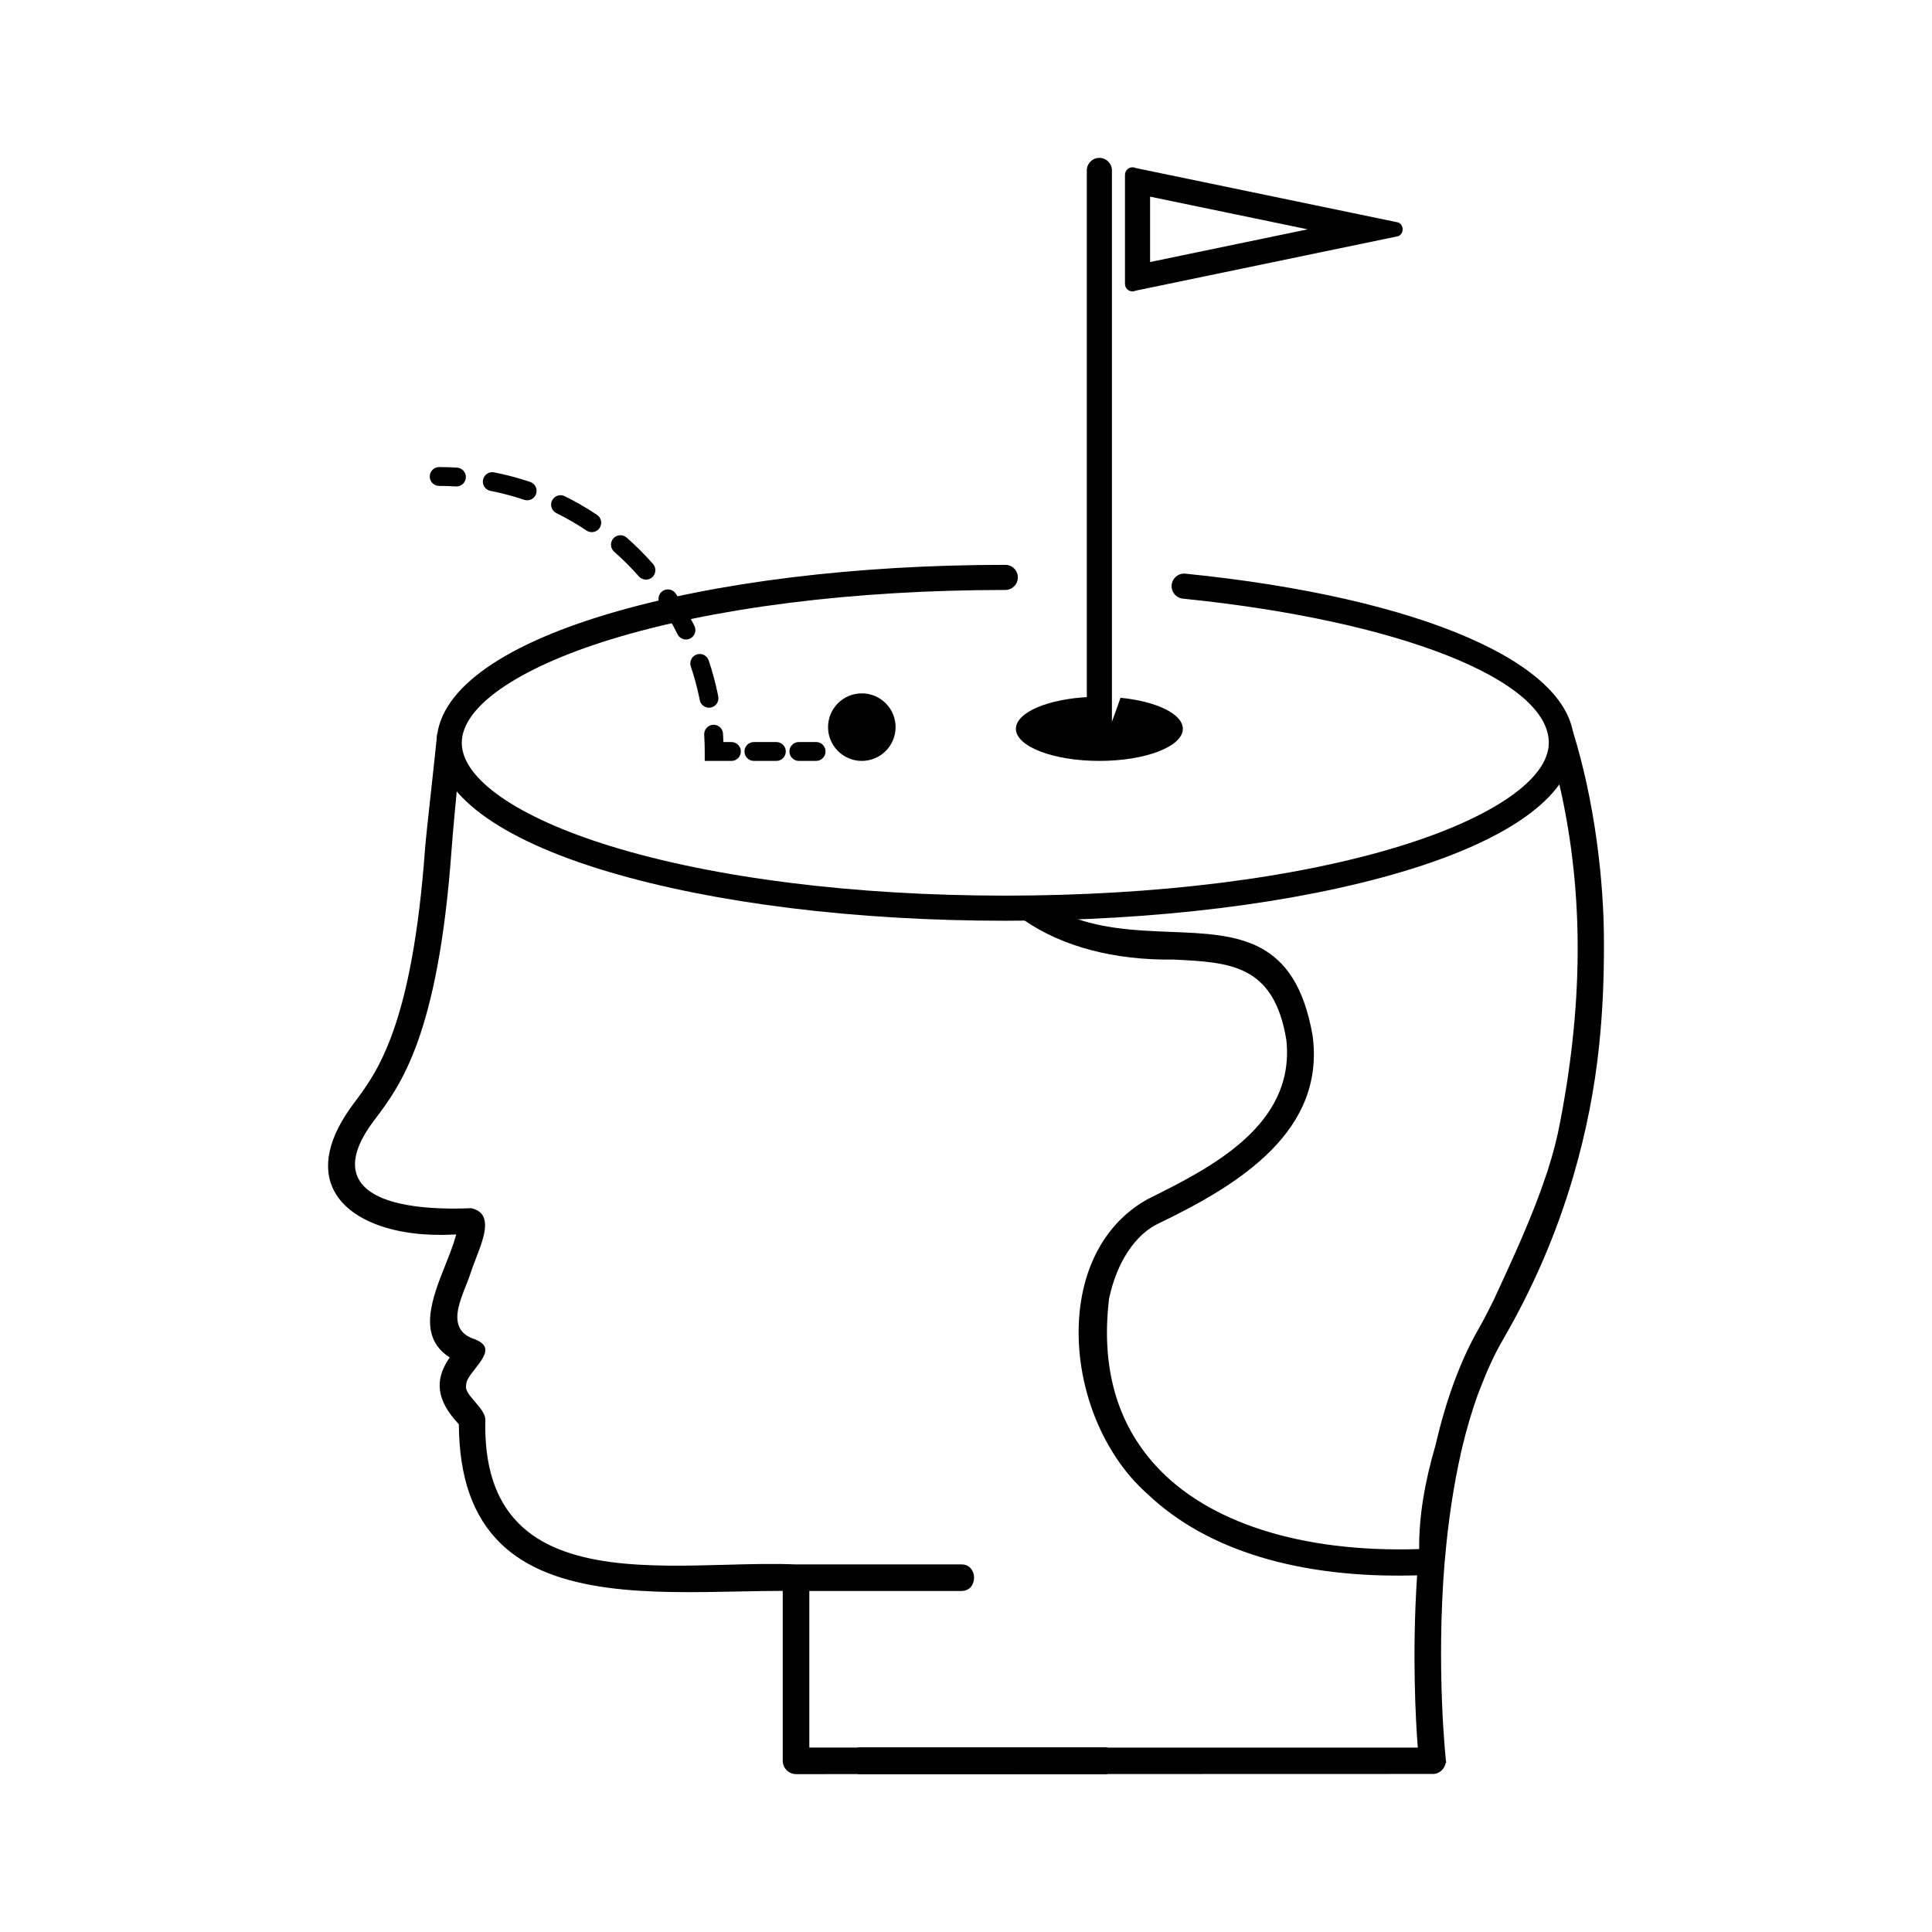
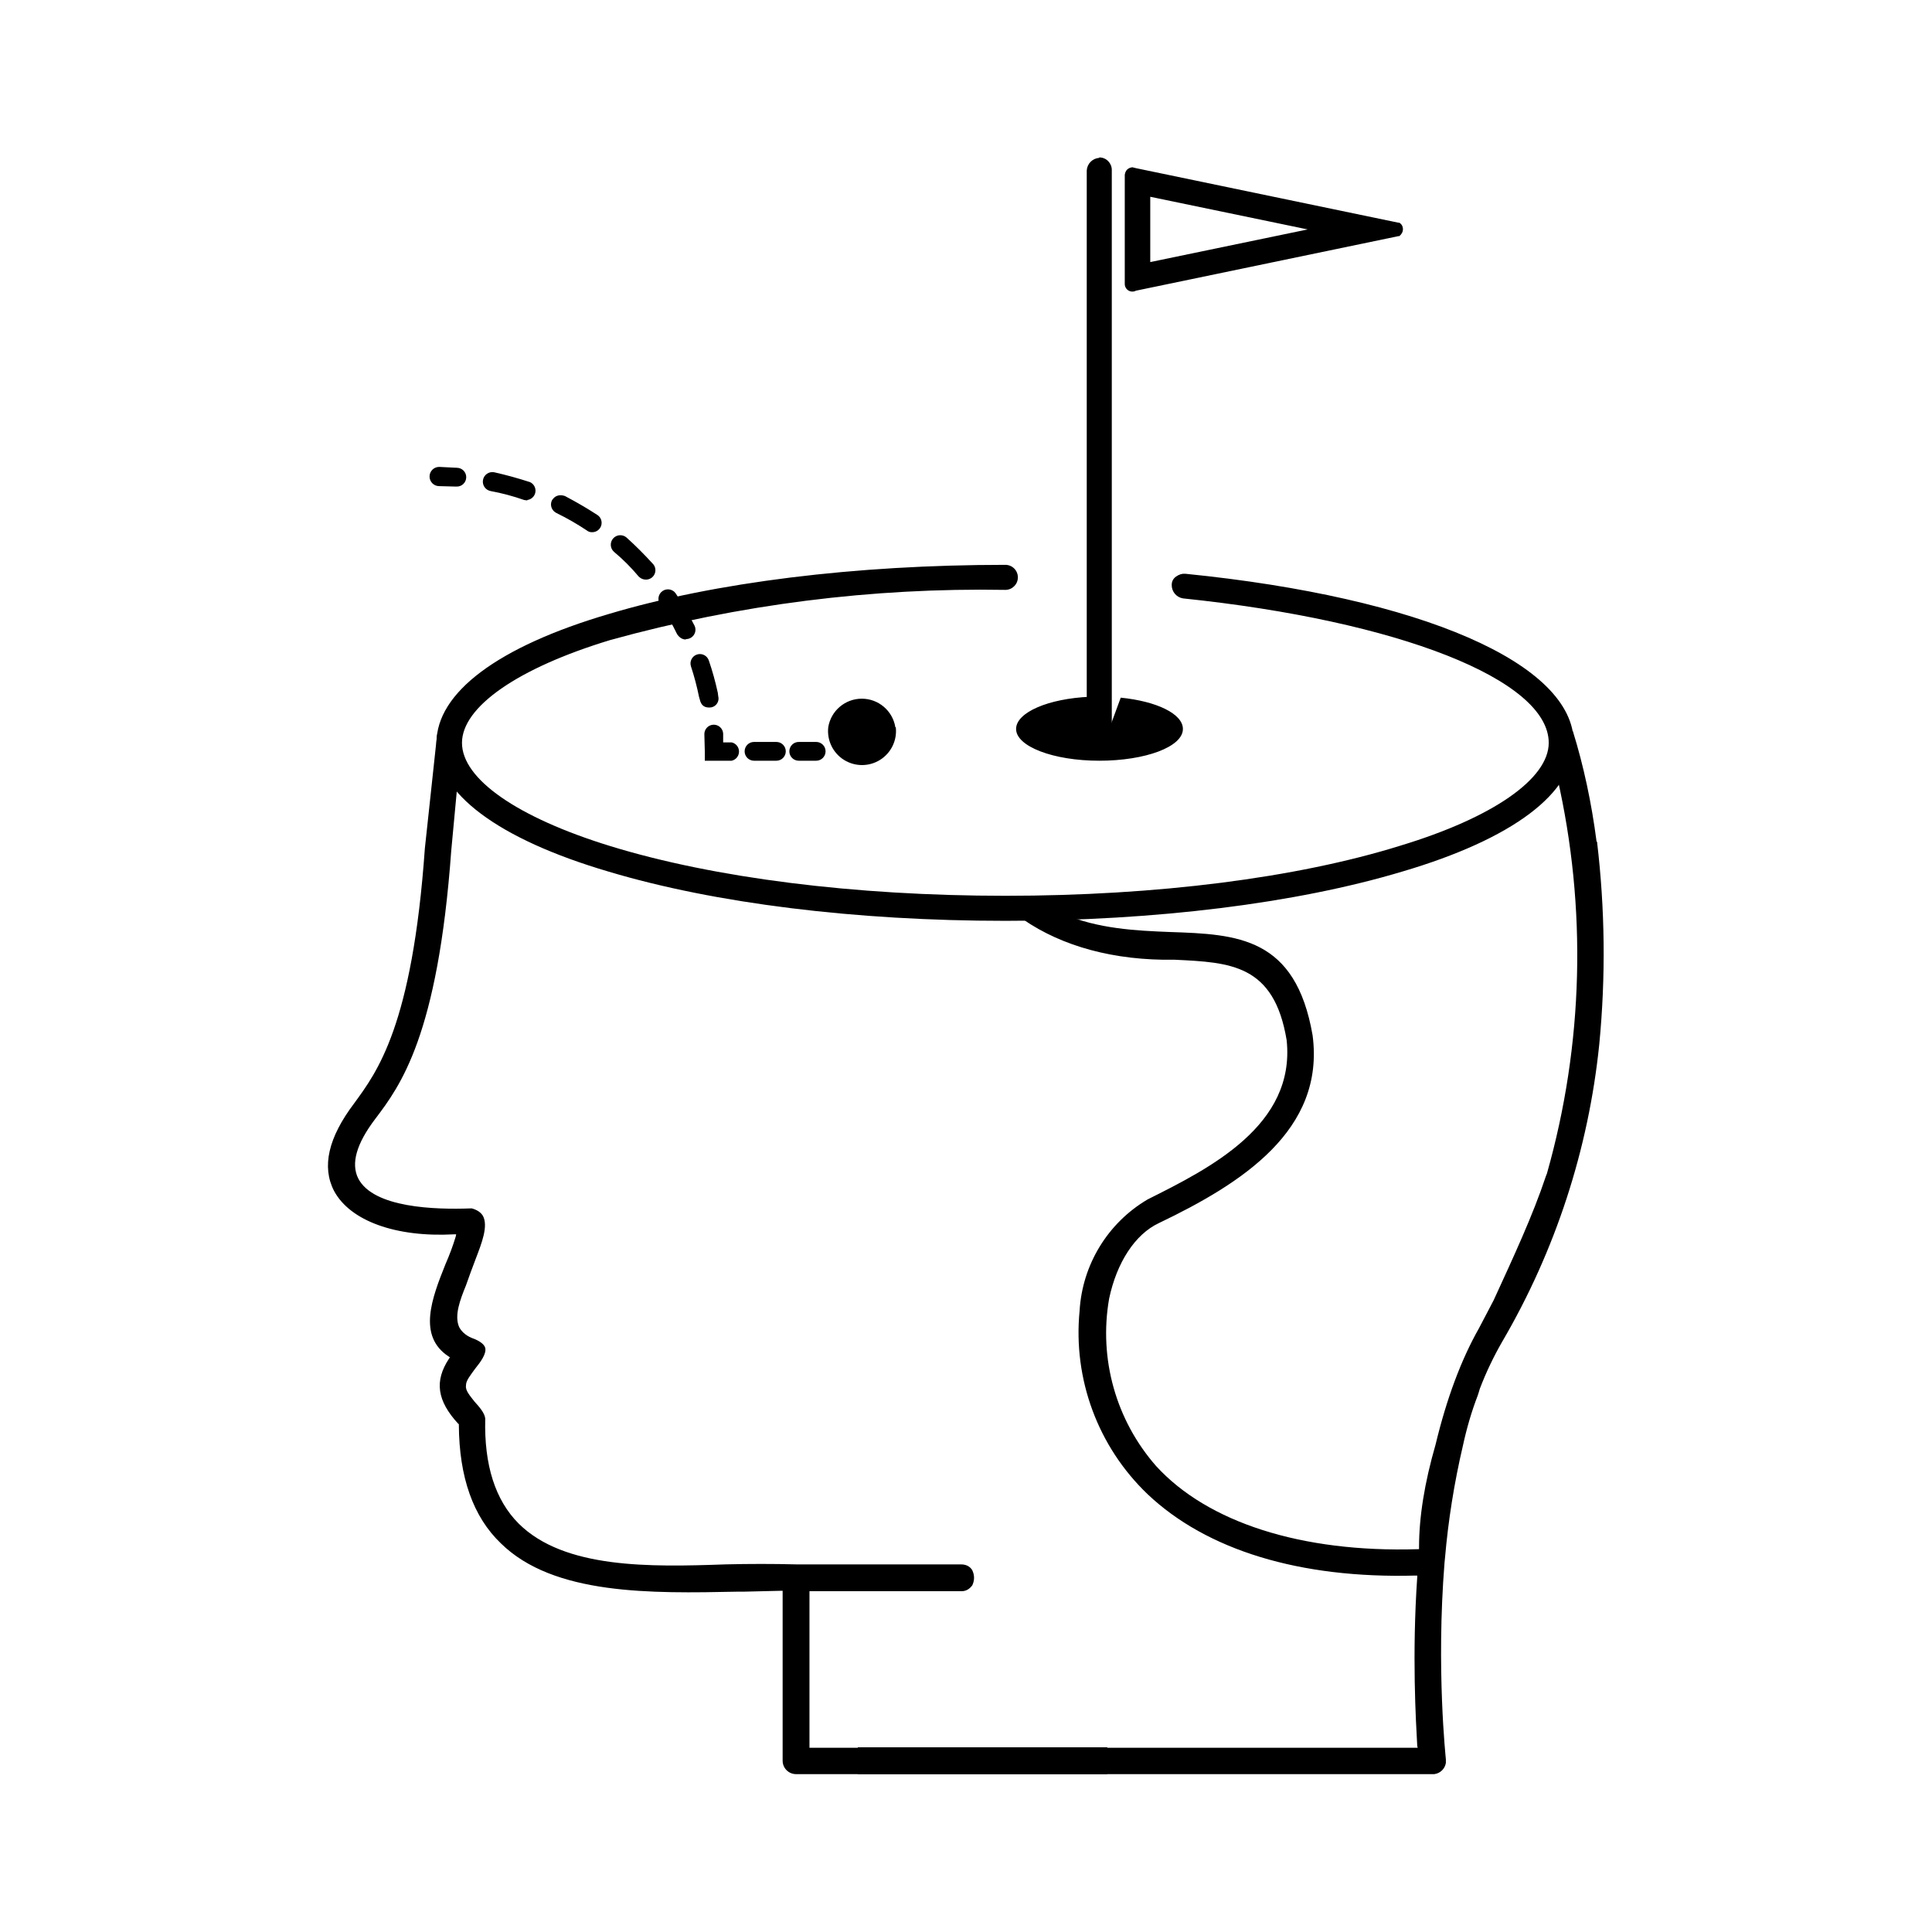
- <svg xmlns="http://www.w3.org/2000/svg" width="432pt" height="432pt" viewBox="0 0 432 432" version="1.2">
-   <g id="surface1">
-     <path style=" stroke:none;fill-rule:nonzero;fill:rgb(0%,0%,0%);fill-opacity:1;" d="M 247.605 396.699 L 191.82 396.699 L 191.82 390.699 L 247.605 390.699 Z M 247.605 396.699 " />
-     <path style=" stroke:none;fill-rule:nonzero;fill:rgb(0%,0%,0%);fill-opacity:1;" d="M 265.066 128.273 C 264.324 128.195 263.594 128.414 263.012 128.887 C 262.426 129.363 262.062 130.035 261.988 130.785 C 261.914 131.531 262.133 132.262 262.605 132.84 C 263.082 133.422 263.754 133.785 264.5 133.859 C 312.672 138.723 346.316 151.977 346.316 166.094 C 346.316 174.129 333.906 182.758 313.113 189.176 C 289.953 196.328 258.586 200.266 224.789 200.266 C 190.988 200.266 159.621 196.328 136.461 189.176 C 115.668 182.758 103.254 174.129 103.254 166.094 C 103.254 158.059 115.668 149.43 136.461 143.008 C 159.621 135.859 190.988 131.918 224.789 131.918 C 226.336 131.918 227.594 130.66 227.594 129.109 C 227.594 127.562 226.336 126.301 224.789 126.301 C 191.312 126.301 159.801 130.191 136.066 137.25 C 111.285 144.621 97.641 154.863 97.641 166.094 C 97.641 177.32 111.285 187.566 136.066 194.934 C 159.801 201.996 191.312 205.883 224.789 205.883 C 258.262 205.883 289.77 201.996 313.508 194.934 C 338.289 187.566 351.934 177.32 351.934 166.094 C 351.934 148.445 317.836 133.602 265.066 128.273 " />
-     <path style=" stroke:none;fill-rule:nonzero;fill:rgb(0%,0%,0%);fill-opacity:1;" d="M 245.82 35.301 C 244.27 35.301 243.012 36.559 243.012 38.109 L 243.012 163 C 243.012 163.16 243.023 163.301 243.047 163.398 C 243.062 163.508 243.082 163.641 243.133 163.785 C 243.16 163.879 243.195 163.992 243.254 164.109 C 243.273 164.156 243.297 164.207 243.328 164.27 C 243.469 164.539 243.641 164.773 243.836 164.957 C 243.918 165.039 243.996 165.113 244.074 165.172 C 244.148 165.234 244.23 165.289 244.297 165.328 C 244.371 165.379 244.43 165.414 244.43 165.41 L 244.582 165.496 C 244.652 165.535 244.727 165.57 244.789 165.586 L 245.465 165.754 C 245.551 165.766 245.629 165.773 245.695 165.773 L 245.82 165.781 C 245.91 165.781 246.012 165.773 246.035 165.766 C 246.125 165.766 246.219 165.754 246.312 165.738 C 246.434 165.723 246.551 165.695 246.625 165.664 C 246.77 165.625 246.918 165.566 247.035 165.504 C 247.16 165.445 247.277 165.379 247.391 165.301 L 247.387 165.301 L 247.5 165.223 C 247.559 165.18 247.617 165.133 247.703 165.059 L 247.781 164.98 C 247.891 164.879 247.984 164.77 248.078 164.645 C 248.133 164.57 248.18 164.496 248.223 164.422 L 248.293 164.309 C 248.355 164.188 248.414 164.055 248.453 163.938 L 248.516 163.773 C 248.59 163.52 248.629 163.25 248.629 162.973 L 248.629 38.109 C 248.629 36.559 247.367 35.301 245.82 35.301 " />
-     <path style=" stroke:none;fill-rule:nonzero;fill:rgb(0%,0%,0%);fill-opacity:1;" d="M 292.402 51.277 L 257.164 58.59 L 257.164 43.973 Z M 312.793 49.805 L 312.695 49.75 L 253.98 37.578 C 253.754 37.465 253.5 37.406 253.246 37.406 C 252.309 37.406 251.547 38.168 251.547 39.105 L 251.547 63.48 C 251.547 64.406 252.301 65.16 253.227 65.16 C 253.477 65.16 253.723 65.102 253.949 64.992 L 312.586 52.824 L 312.793 52.746 C 313.324 52.441 313.641 51.891 313.641 51.277 C 313.641 50.66 313.324 50.113 312.793 49.805 " />
-     <path style=" stroke:none;fill-rule:nonzero;fill:rgb(0%,0%,0%);fill-opacity:1;" d="M 264.484 162.965 C 264.484 166.926 256.129 170.141 245.82 170.141 C 235.516 170.141 227.16 166.926 227.16 162.965 C 227.16 159.277 234.398 156.238 243.711 155.84 L 243.711 163 C 243.711 163.098 243.719 163.195 243.738 163.293 C 243.754 163.395 243.766 163.484 243.801 163.57 C 243.824 163.652 243.852 163.746 243.895 163.82 C 243.906 163.863 243.93 163.906 243.949 163.949 C 244.047 164.137 244.176 164.312 244.328 164.461 C 244.391 164.523 244.457 164.582 244.527 164.637 C 244.574 164.68 244.633 164.715 244.688 164.75 C 244.73 164.777 244.773 164.805 244.812 164.828 C 244.836 164.84 244.848 164.848 244.871 164.855 C 244.926 164.891 244.988 164.918 245.051 164.941 C 245.066 164.945 245.086 164.953 245.102 164.961 C 245.129 164.977 245.164 164.98 245.195 164.988 C 245.262 165.004 245.332 165.023 245.406 165.039 C 245.445 165.043 245.496 165.051 245.539 165.059 C 245.602 165.066 245.656 165.074 245.719 165.074 C 245.754 165.074 245.785 165.078 245.82 165.078 C 245.887 165.078 245.965 165.074 246.035 165.066 C 246.086 165.066 246.141 165.059 246.199 165.043 C 246.281 165.039 246.367 165.016 246.445 164.988 C 246.551 164.961 246.648 164.918 246.738 164.867 C 246.832 164.828 246.914 164.777 247 164.723 C 247.012 164.715 247.027 164.699 247.047 164.688 C 247.105 164.645 247.16 164.602 247.211 164.559 C 247.246 164.523 247.273 164.496 247.309 164.461 C 247.387 164.391 247.449 164.312 247.512 164.23 C 247.57 164.152 247.617 164.074 247.66 163.996 C 247.668 163.992 247.668 163.984 247.672 163.977 C 247.723 163.887 247.766 163.785 247.801 163.688 L 247.844 163.574 L 250.562 156.023 C 258.574 156.828 264.484 159.633 264.484 162.965 " />
-     <path style=" stroke:none;fill-rule:nonzero;fill:rgb(0%,0%,0%);fill-opacity:1;" d="M 200.254 162.59 C 200.254 166.758 196.875 170.141 192.703 170.141 C 188.535 170.141 185.152 166.758 185.152 162.59 C 185.152 158.418 188.535 155.039 192.703 155.039 C 196.875 155.039 200.254 158.418 200.254 162.59 " />
-     <path style=" stroke:none;fill-rule:nonzero;fill:rgb(0%,0%,0%);fill-opacity:1;" d="M 102.066 108.773 C 102.02 108.773 101.977 108.77 101.934 108.77 C 100.699 108.691 99.441 108.652 98.199 108.652 C 97.035 108.652 96.09 107.711 96.09 106.543 C 96.09 105.379 97.035 104.438 98.199 104.438 C 99.527 104.438 100.871 104.477 102.191 104.559 C 103.355 104.633 104.238 105.633 104.168 106.793 C 104.098 107.91 103.168 108.773 102.066 108.773 " />
-     <path style=" stroke:none;fill-rule:nonzero;fill:rgb(0%,0%,0%);fill-opacity:1;" d="M 117.875 111.867 C 117.652 111.867 117.426 111.832 117.199 111.758 C 114.746 110.93 112.211 110.258 109.668 109.758 C 108.523 109.535 107.781 108.43 108.004 107.285 C 108.227 106.145 109.336 105.398 110.477 105.621 C 113.203 106.156 115.922 106.875 118.551 107.762 C 119.652 108.137 120.246 109.332 119.871 110.434 C 119.574 111.316 118.754 111.867 117.875 111.867 M 132.32 118.984 C 131.918 118.984 131.512 118.867 131.152 118.629 C 128.996 117.188 126.727 115.879 124.402 114.734 C 123.359 114.219 122.93 112.953 123.441 111.91 C 123.957 110.863 125.223 110.434 126.266 110.949 C 128.754 112.176 131.188 113.578 133.496 115.125 C 134.465 115.77 134.723 117.078 134.078 118.051 C 133.672 118.656 133.004 118.984 132.32 118.984 M 144.434 129.605 C 143.848 129.605 143.266 129.363 142.848 128.887 C 141.141 126.938 139.285 125.086 137.336 123.375 C 136.461 122.609 136.375 121.277 137.141 120.398 C 137.91 119.523 139.242 119.438 140.117 120.203 C 142.203 122.035 144.188 124.02 146.02 126.105 C 146.785 126.98 146.699 128.312 145.824 129.082 C 145.422 129.434 144.926 129.605 144.434 129.605 M 153.383 142.992 C 152.605 142.992 151.859 142.559 151.492 141.816 C 150.348 139.492 149.035 137.223 147.594 135.07 C 146.949 134.102 147.207 132.793 148.176 132.145 C 149.145 131.496 150.453 131.758 151.102 132.727 C 152.645 135.031 154.047 137.465 155.273 139.949 C 155.789 140.996 155.359 142.262 154.316 142.773 C 154.016 142.922 153.695 142.992 153.383 142.992 M 158.531 158.246 C 157.547 158.246 156.664 157.551 156.465 156.543 C 156.418 156.301 156.367 156.055 156.32 155.812 C 155.84 153.52 155.215 151.23 154.465 149.016 C 154.094 147.91 154.684 146.715 155.789 146.344 C 156.891 145.965 158.09 146.562 158.461 147.664 C 159.262 150.039 159.93 152.488 160.445 154.949 C 160.5 155.211 160.555 155.473 160.605 155.734 C 160.828 156.875 160.082 157.984 158.941 158.207 C 158.805 158.234 158.668 158.246 158.531 158.246 " />
-     <path style=" stroke:none;fill-rule:nonzero;fill:rgb(0%,0%,0%);fill-opacity:1;" d="M 163.551 170.141 L 157.578 170.141 L 157.578 168.031 C 157.578 166.789 157.539 165.531 157.461 164.297 C 157.391 163.137 158.273 162.137 159.434 162.062 C 160.59 161.988 161.598 162.875 161.668 164.039 C 161.707 164.66 161.738 165.293 161.758 165.922 L 163.551 165.922 C 164.715 165.922 165.656 166.867 165.656 168.031 C 165.656 169.195 164.715 170.141 163.551 170.141 " />
-     <path style=" stroke:none;fill-rule:nonzero;fill:rgb(0%,0%,0%);fill-opacity:1;" d="M 173.598 170.141 L 168.574 170.141 C 167.41 170.141 166.465 169.195 166.465 168.031 C 166.465 166.867 167.41 165.922 168.574 165.922 L 173.598 165.922 C 174.762 165.922 175.707 166.867 175.707 168.031 C 175.707 169.195 174.762 170.141 173.598 170.141 " />
-     <path style=" stroke:none;fill-rule:nonzero;fill:rgb(0%,0%,0%);fill-opacity:1;" d="M 182.488 170.141 L 178.621 170.141 C 177.457 170.141 176.516 169.195 176.516 168.031 C 176.516 166.867 177.457 165.922 178.621 165.922 L 182.488 165.922 C 183.652 165.922 184.594 166.867 184.594 168.031 C 184.594 169.195 183.652 170.141 182.488 170.141 " />
-     <path style=" stroke:none;fill-rule:nonzero;fill:rgb(0%,0%,0%);fill-opacity:1;" d="M 357.055 188.207 C 355.875 179.5 354.074 171.188 351.695 163.5 L 350.336 163.828 C 350.465 164.559 350.531 165.285 350.531 165.996 C 350.531 168.438 349.809 170.871 348.375 173.23 L 348.227 173.477 L 348.293 173.758 C 354.074 197.684 354.258 222.906 348.852 250.871 C 348.23 254.277 347.312 257.852 346.043 261.809 C 345.992 261.977 345.926 262.164 345.852 262.371 L 345.668 262.906 C 342.645 271.988 338.438 281.086 333.98 290.715 L 332.836 292.98 C 332.141 294.352 331.453 295.691 330.668 297.047 C 326.633 304.051 323.379 312.812 321.012 323.055 C 318.504 331.617 317.301 339.137 317.328 346.031 L 317.328 346.375 L 316.98 346.387 C 291.047 347.16 270.094 340.492 258.457 327.758 C 249.684 318.168 246.16 305.613 247.988 290.406 C 249.676 282.305 253.836 275.996 259.121 273.539 C 277.699 264.621 296.309 252.664 293.504 231.574 C 289.664 209.449 276.676 208.949 261.609 208.367 C 254.047 208.07 245.477 207.734 237.664 204.254 L 237.52 204.188 L 237.359 204.191 C 234.555 204.281 231.809 204.336 229.203 204.355 L 227.004 204.371 L 228.809 205.629 C 237.457 211.664 249.137 214.754 262.547 214.562 L 262.652 214.57 C 275.066 215.191 284.871 215.684 287.629 232.527 C 289.699 251.688 270.586 261.191 256.578 268.156 C 248.035 272.914 242.66 281.758 241.441 293.051 C 239.82 308.184 245.91 324.664 256.57 334.043 C 269.781 346.648 290.512 352.953 316.492 352.262 L 316.871 352.25 L 316.844 352.633 C 315.715 370.109 316.574 384.863 316.992 390.395 L 317.023 390.773 L 180.965 390.762 L 180.965 355.754 L 214.918 355.754 C 216.324 355.742 217.023 355.035 217.359 354.453 C 217.949 353.453 217.949 352.113 217.363 351.117 C 217.074 350.625 216.375 349.754 214.926 349.809 L 178.016 349.809 C 173.031 349.594 167.531 349.746 162.211 349.891 C 145.332 350.352 126.203 350.871 116.031 340.695 C 110.707 335.363 108.254 327.723 108.523 317.246 C 108.391 315.965 107.203 314.594 106.148 313.371 C 105.047 312.09 104.004 310.879 104.219 309.812 L 104.234 309.668 C 104.23 308.633 105.152 307.453 106.238 306.062 C 107.457 304.508 108.836 302.742 108.461 301.379 C 108.25 300.617 107.484 299.973 106.141 299.449 C 104.469 298.926 103.32 298.039 102.734 296.812 C 101.492 294.207 102.938 290.586 104.223 287.363 C 104.609 286.387 104.977 285.461 105.242 284.617 C 105.531 283.688 105.953 282.594 106.406 281.426 C 107.73 278.031 109.227 274.184 108.016 271.922 C 107.555 271.059 106.691 270.473 105.457 270.176 L 105.359 270.152 L 105.262 270.156 C 97.336 270.496 83.535 270.094 80.133 263.543 C 78.395 260.184 79.656 255.699 83.891 250.211 C 89.492 242.785 97.953 231.57 100.957 190.195 C 101.277 185.867 101.863 179.633 102.301 175.164 L 102.324 174.898 L 102.164 174.684 C 100.094 171.867 99.043 168.945 99.043 165.996 C 99.043 165.438 99.078 164.887 99.148 164.371 L 97.773 164.125 C 97.738 164.277 97.719 164.438 97.703 164.598 C 97.367 167.941 96.875 172.418 96.406 176.715 C 95.785 182.387 95.195 187.742 95.043 189.762 C 92.156 229.363 84.34 239.758 79.168 246.633 C 73.445 254.199 71.91 261.008 74.73 266.328 C 78.281 273.012 88.543 276.734 101.512 276.047 L 102.004 276.02 L 101.875 276.488 C 101.352 278.414 100.48 280.598 99.633 282.727 C 96.664 290.18 93.301 298.629 100.27 303.332 L 100.566 303.531 L 100.367 303.82 C 97.055 308.746 97.715 313.23 102.508 318.363 L 102.602 318.465 L 102.602 318.602 C 102.695 330.422 105.762 339.105 111.977 345.148 C 123.848 356.695 145.633 356.254 164.852 355.867 L 166.281 355.84 C 169.188 355.781 171.93 355.73 174.668 355.727 L 175.023 355.727 L 175.023 393.715 C 175.023 395.359 176.363 396.699 178.008 396.699 L 320.684 396.66 C 322.012 396.5 323.039 395.453 323.254 394.184 L 323.371 394.184 L 323.285 393.406 C 323.262 393.207 321.105 373.211 323.008 349.445 L 323.105 348.492 C 323.84 340.023 325.043 332.051 326.688 324.797 C 326.797 324.285 326.91 323.781 327.043 323.266 C 327.988 319.352 329.102 315.594 330.352 312.09 C 330.43 311.871 330.516 311.66 330.594 311.453 L 330.945 310.555 C 332.527 306.395 334.125 302.934 335.828 299.969 C 342.781 288.008 348 275.938 351.777 263.062 C 354.637 253.312 356.594 243.383 357.59 233.543 C 358.328 226.492 358.672 219.043 358.645 210.773 C 358.645 203.527 358.109 195.934 357.055 188.207 " />
-   </g>
+ <svg xmlns="http://www.w3.org/2000/svg" viewBox="0 0 432 432">
+   <path fill="currentColor" d="M247.6 396.7h-55.8v-6h55.8ZM265 128.3q-1-.1-2 .6t-1 1.9a3 3 0 0 0 2.5 3c48.2 5 81.8 18.2 81.8 32.3 0 8-12.4 16.7-33.2 23-23.1 7.2-54.5 11.2-88.3 11.2s-65.2-4-88.3-11.1c-20.8-6.4-33.2-15-33.2-23.1 0-8 12.4-16.7 33.2-23a311 311 0 0 1 88.3-11.2 2.8 2.8 0 0 0 0-5.6c-33.5 0-65 3.9-88.7 11-24.8 7.3-38.5 17.6-38.5 28.8s13.7 21.5 38.5 28.8c23.7 7.1 55.2 11 88.7 11s65-3.9 88.7-11c24.8-7.3 38.4-17.6 38.4-28.8 0-17.7-34-32.5-86.8-37.8" />
+   <path fill="currentColor" d="M245.8 35.3a3 3 0 0 0-2.8 2.8v125.3l.1.4.2.3.8 1 .2.2.1.1.2.1h.2l.7.3h.8l.3-.1.4-.2.4-.2h.1l.2-.2v-.1l.5-.6.3-.5v-.1l.1-.8V38c0-1.5-1.2-2.8-2.8-2.8m46.6 16.1-35.2 7.3V44Zm20.4-1.5h-.1L254 37.6l-.8-.2q-1.5.2-1.7 1.7v24.4A1.7 1.7 0 0 0 254 65l58.7-12.2h.2q.8-.7.8-1.5 0-1-.8-1.5" />
+   <path fill="currentColor" d="M264.5 163c0 4-8.4 7.1-18.7 7.1s-18.6-3.2-18.6-7.1c0-3.7 7.2-6.8 16.5-7.2v7.5l.1.3v.2l.1.1.6.7.2.2h.1l.3.2h1.3l.3-.1.3-.2.2-.1.1-.1.4-.5.1-.3v-.1l2.8-7.6c8 .8 13.9 3.6 13.9 7m-64.2-.4a7.6 7.6 0 1 1-15.1 0 7.6 7.6 0 0 1 15 0M102 108.8l-3.8-.1a2.1 2.1 0 1 1 0-4.3l4 .2a2.1 2.1 0 0 1-.1 4.2m15.8 3.1-.7-.1q-3.7-1.3-7.5-2a2.1 2.1 0 1 1 .8-4.2q4 .9 8 2.2a2.1 2.1 0 0 1-.6 4m14.4 7.2q-.6 0-1.1-.4a59 59 0 0 0-6.8-3.9c-1-.5-1.5-1.7-1-2.8q1-1.6 2.9-1 3.8 2 7.2 4.2a2.1 2.1 0 0 1-1.2 3.9m12.1 10.6q-.9 0-1.6-.7-2.5-3-5.5-5.5a2.1 2.1 0 0 1 2.8-3.2q3 2.7 6 6a2.1 2.1 0 0 1-1.7 3.4m9 13.4q-1.2 0-2-1.2a59 59 0 0 0-3.8-6.7 2.1 2.1 0 0 1 3.5-2.4q2.3 3.5 4.2 7.2a2.1 2.1 0 0 1-2 3m5.2 15.3q-1.6 0-2-1.7l-.2-.7a59 59 0 0 0-1.8-6.8 2.1 2.1 0 1 1 4-1.3q1.2 3.5 2 7.2l.1.8a2 2 0 0 1-2 2.5m5 11.9h-6v-2l-.1-3.8a2.1 2.1 0 0 1 4.2-.3v2h1.9a2.1 2.1 0 0 1 0 4.1m10 0h-5a2.1 2.1 0 0 1 0-4.2h5a2.1 2.1 0 0 1 0 4.2m8.9 0h-3.9a2.1 2.1 0 0 1 0-4.2h3.9a2.1 2.1 0 0 1 0 4.2" />
+   <path fill="currentColor" d="M357 188.2q-1.7-13.1-5.3-24.7l-1.4.3q.3 1.2.2 2.2 0 3.7-2.1 7.2l-.2.3v.3a179 179 0 0 1-2.3 88.6l-.2.5c-3 9-7.3 18.2-11.7 27.8l-1.2 2.3-2.1 4q-6 10.6-9.7 26-3.7 12.8-3.7 23v.4h-.3c-26 .8-47-6-58.5-18.6a45 45 0 0 1-10.5-37.4c1.7-8.1 5.8-14.4 11.1-16.9 18.6-8.9 37.2-20.8 34.4-42-3.8-22-16.8-22.6-31.9-23.1-7.6-.3-16.1-.7-24-4.1v-.1h-.2l-8.2.2H227l1.8 1.2c8.7 6 20.3 9.2 33.7 9h.2c12.4.6 22.2 1 25 18 2 19-17.1 28.6-31.1 35.6a31 31 0 0 0-15.2 24.9 50 50 0 0 0 15.2 41c13.2 12.5 34 18.9 59.9 18.2h.4v.3c-1.2 17.5-.3 32.3 0 37.8l.1.4H181v-35h34c1.3 0 2-.8 2.4-1.3q.8-1.7 0-3.4c-.3-.5-1-1.3-2.5-1.3H178q-7.7-.2-15.8 0c-16.9.6-36 1-46.2-9.1q-7.9-7.9-7.5-23.5c-.1-1.2-1.3-2.6-2.4-3.8-1-1.3-2.1-2.5-1.9-3.6v-.1c0-1 1-2.2 2-3.6 1.3-1.6 2.6-3.4 2.3-4.7q-.3-1.1-2.4-2-2.4-.8-3.4-2.6c-1.2-2.6.2-6.2 1.5-9.4l1-2.8 1.2-3.2c1.3-3.4 2.8-7.2 1.6-9.5q-.7-1.2-2.5-1.7h-.2c-8 .3-21.8-.1-25.2-6.7q-2.5-5 3.8-13.3c5.6-7.4 14-18.6 17-60l1.4-15v-.3l-.1-.2a15 15 0 0 1-3-10.3l-1.4-.3-.1.5-1.3 12.1-1.4 13c-2.8 39.7-10.7 50-15.8 57q-8.7 11.5-4.5 19.6c3.6 6.7 13.8 10.4 26.8 9.7h.5l-.1.5q-.9 3-2.3 6.2c-3 7.5-6.3 16 .7 20.6l.3.2-.2.3c-3.3 5-2.7 9.4 2.1 14.6h.1v.2q.1 17.6 9.4 26.5c11.8 11.6 33.6 11.2 52.9 10.8h1.4l8.4-.2h.3v38a3 3 0 0 0 3 3h142.7a3 3 0 0 0 2.6-2.5v-.8c0-.2-2.2-20.2-.3-44l.1-1a177 177 0 0 1 4-25.1q1.3-6 3.3-11.2l.2-.6.3-1a74 74 0 0 1 5-10.5 165 165 0 0 0 21.7-66.5 211 211 0 0 0-.5-45.3" />
</svg>
